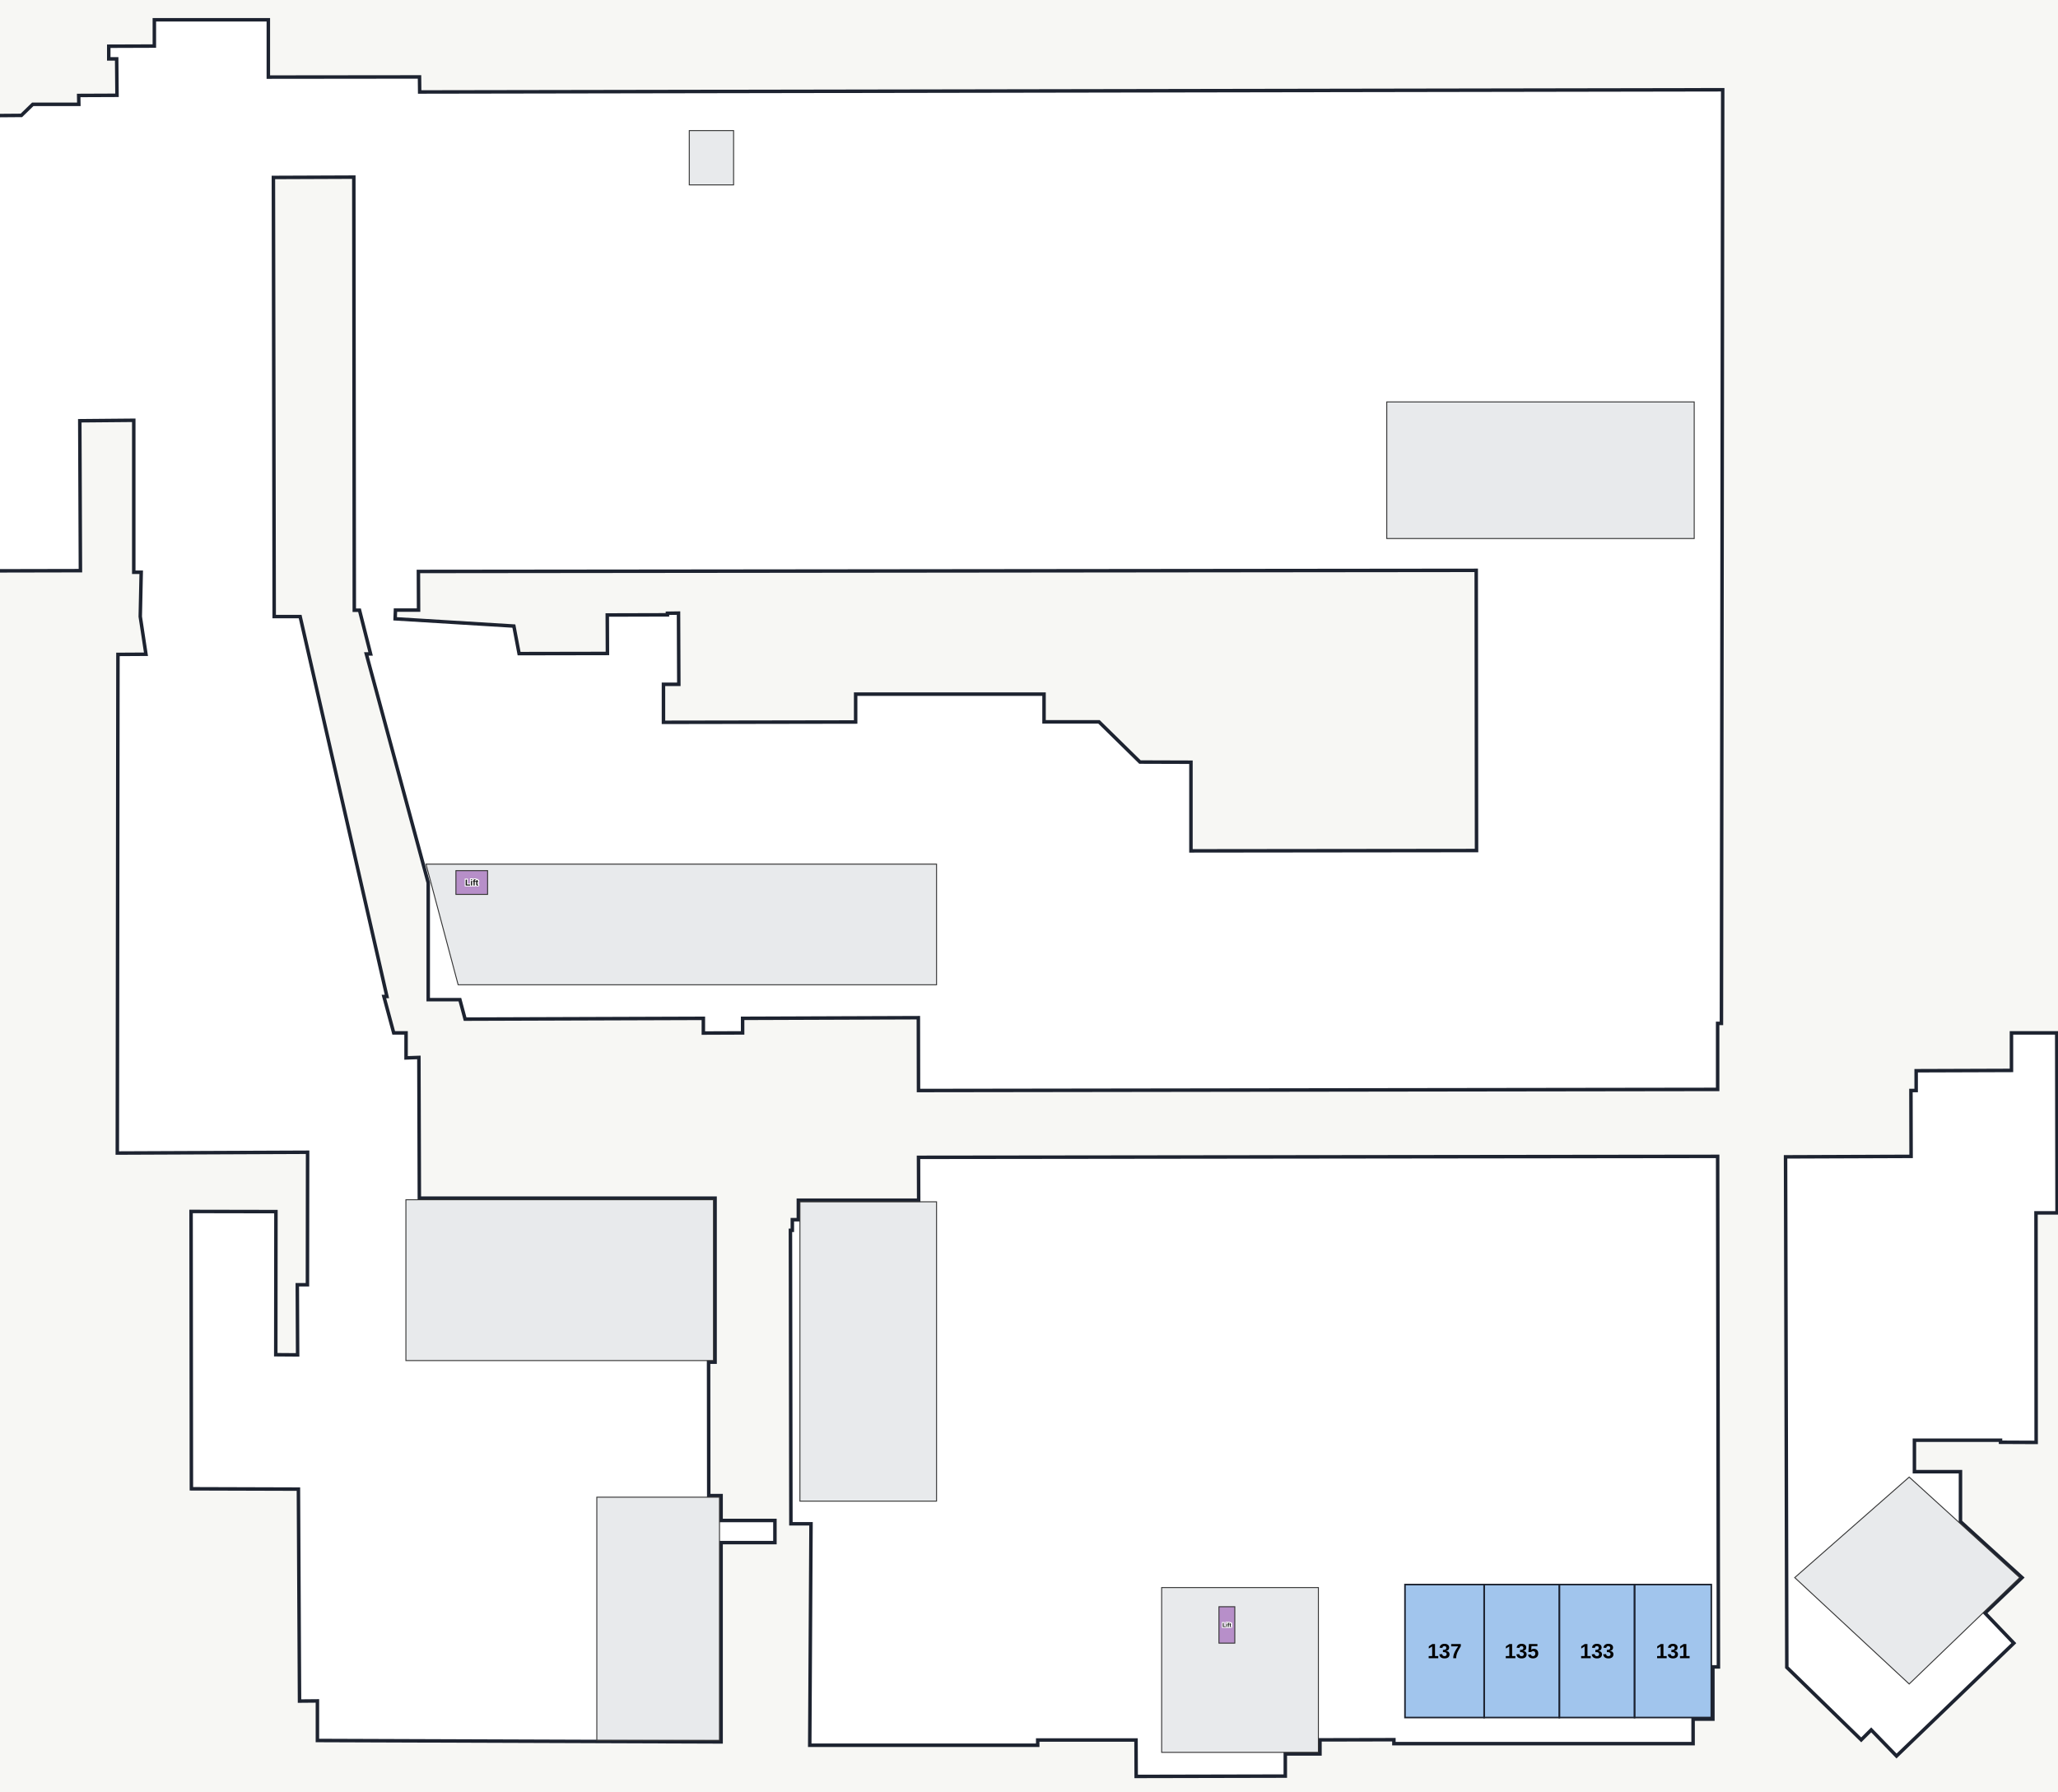
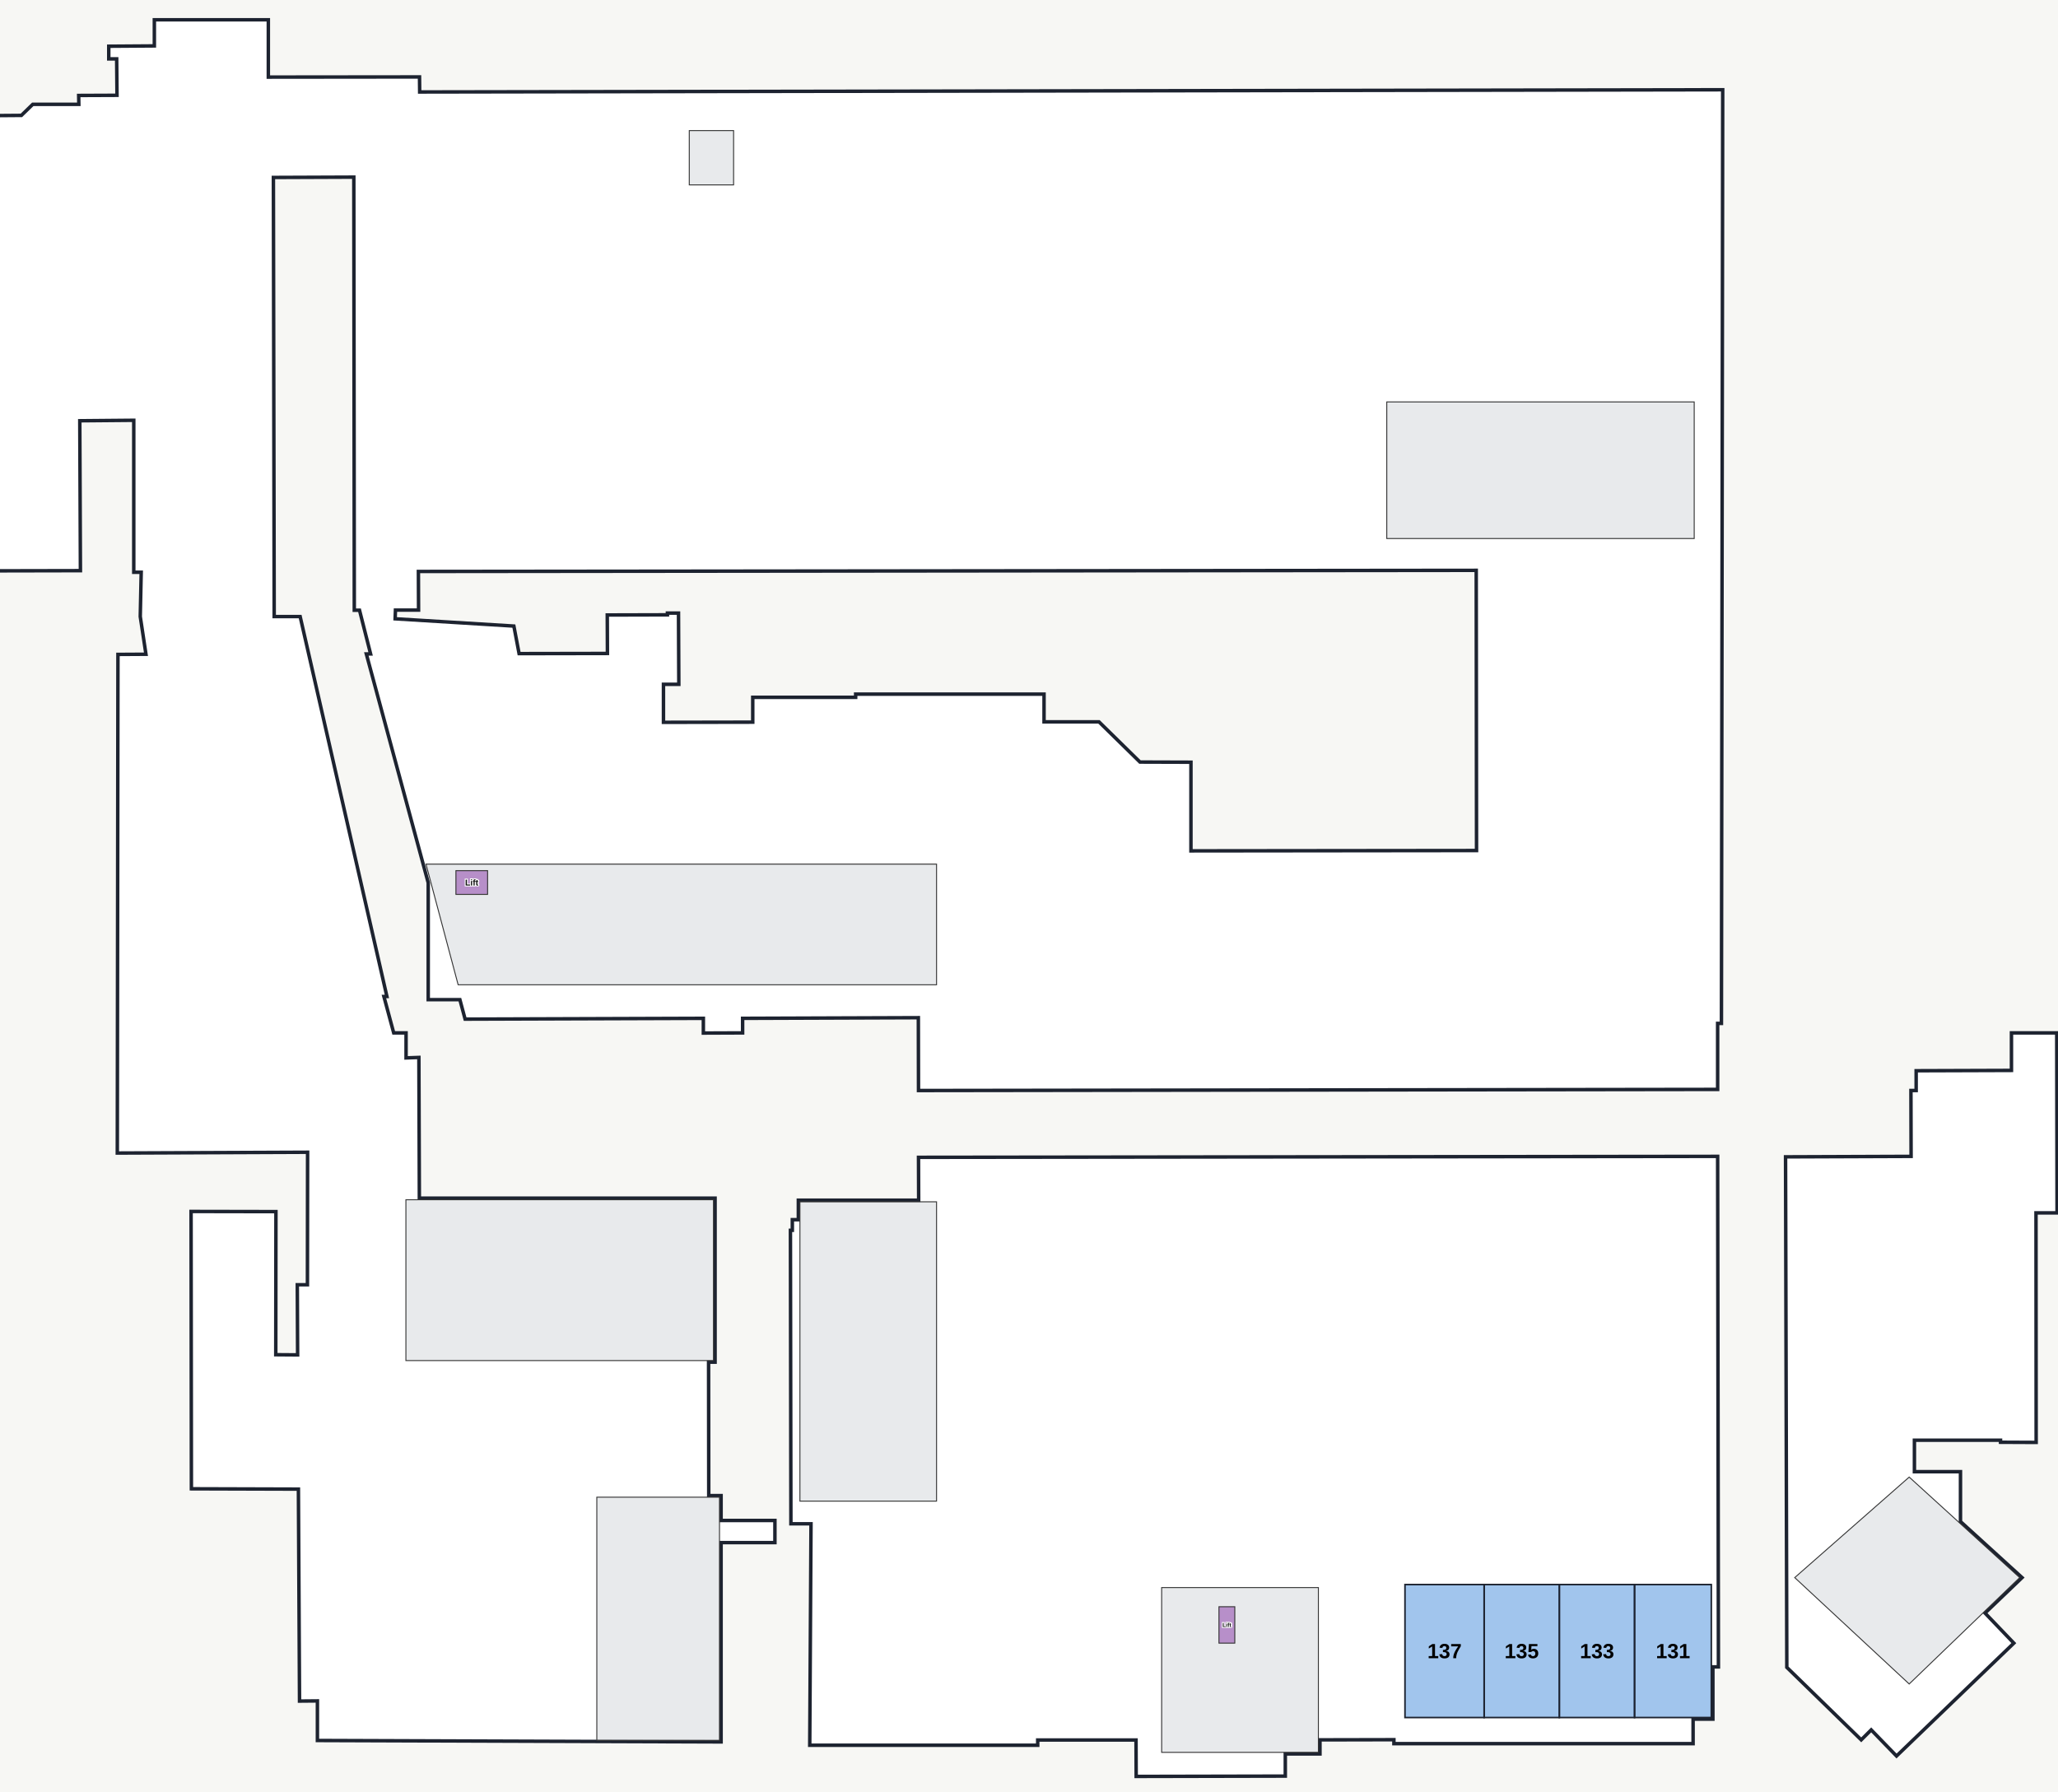
<svg xmlns="http://www.w3.org/2000/svg" viewBox="30 0 1300 1132" font-family="Arial,sans-serif">
  <rect x="30" y="0" width="1300" height="1132" fill="#f7f7f4" />
-   <path fill="#ffffff" stroke="#1d2330" stroke-width="2.2" fill-rule="evenodd" d="M1293.7,911.1 L1316.2,911.2 L1316.1,766.2 L1329.4,766.2 L1329.2,652.5 L1300.6,652.5 L1300.6,676.2 L1240.4,676.4 L1240.4,688.9 L1237.1,688.9 L1237.2,730.5 L1157.9,730.8 L1158.7,1053.3 L1205.7,1099.1 L1212.0,1092.8 L1228.0,1109.3 L1302.1,1038.0 L1283.9,1019.0 L1307.3,996.6 L1268.4,961.2 L1268.4,929.7 L1239.3,929.7 L1239.3,909.8 L1293.7,909.8Z M104.5,413.4 L104.1,728.4 L224.3,727.9 L224.2,811.6 L217.8,811.6 L218.0,855.9 L204.2,855.8 L204.3,765.4 L150.7,765.3 L150.9,940.5 L218.5,940.7 L219.2,1074.6 L230.5,1074.5 L230.5,1099.5 L485.5,1100.4 L485.5,974.5 L519.5,974.5 L519.5,960.5 L485.5,960.5 L485.5,944.8 L477.7,944.8 L477.6,860.5 L481.7,860.5 L481.7,756.9 L294.9,756.9 L294.6,668.0 L286.5,668.3 L286.5,652.5 L278.7,652.5 L272.5,629.5 L274.4,629.5 L219.6,389.5 L203.2,389.5 L202.7,112.1 L253.5,111.9 L253.8,385.5 L257.1,385.5 L264.1,413.1 L261.4,413.1 L300.5,557.7 L300.5,631.5 L320.5,631.5 L323.8,643.8 L474.3,643.3 L474.3,652.6 L499.1,652.5 L499.1,643.3 L610.1,642.9 L610.2,688.9 L1115.0,688.2 L1115.0,646.5 L1117.4,646.5 L1118.2,56.7 L295.1,58.1 L295.0,48.6 L199.5,48.7 L199.5,12.5 L127.5,12.5 L127.5,29.1 L98.7,29.2 L98.7,37.2 L103.7,37.2 L103.9,60.2 L79.7,60.3 L79.8,65.9 L50.7,65.9 L43.5,72.9 L16.8,73.1 L-7.3,49.3 L-73.4,115.6 L-73.1,315.4 L-58.3,315.5 L-58.3,338.0 L-73.0,337.9 L-72.9,346.0 L-75.1,346.0 L-75.1,354.3 L-73.0,358.1 L-67.8,360.8 L80.8,360.5 L80.4,265.8 L114.5,265.5 L114.5,361.5 L119.2,361.5 L118.6,389.5 L122.2,413.3Z M451.6,387.4 L451.6,388.4 L413.6,388.5 L413.7,412.8 L357.9,412.9 L354.6,395.5 L279.6,390.9 L279.8,385.4 L294.4,385.4 L294.3,361.0 L962.5,360.3 L962.7,537.3 L782.3,537.5 L782.3,481.5 L750.1,481.4 L724.2,456.0 L689.5,456.0 L689.5,438.5 L570.5,438.5 L570.5,456.1 L449.1,456.3 L449.1,432.3 L458.8,432.3 L458.6,387.3Z M529.3,777.2 L529.6,962.6 L542.3,962.6 L541.5,1102.5 L685.5,1102.5 L685.5,1099.2 L747.6,1099.2 L747.7,1122.2 L841.9,1122.0 L841.9,1108.0 L863.8,1108.0 L863.8,1099.1 L910.5,1099.0 L910.5,1101.5 L1099.5,1101.5 L1099.5,1086.0 L1112.0,1086.0 L1112.0,1053.0 L1115.5,1053.0 L1115.0,730.5 L610.2,731.1 L610.3,758.2 L534.3,758.2 L534.3,770.5 L530.5,770.5 L530.5,777.2Z" />
+   <path fill="#ffffff" stroke="#1d2330" stroke-width="2.2" fill-rule="evenodd" d="M1293.7,911.1 L1316.2,911.2 L1316.1,766.2 L1329.4,766.2 L1329.2,652.5 L1300.6,652.5 L1300.6,676.2 L1240.4,676.4 L1240.4,688.9 L1237.1,688.9 L1237.2,730.5 L1157.9,730.8 L1158.7,1053.3 L1205.7,1099.1 L1212.0,1092.8 L1228.0,1109.3 L1302.1,1038.0 L1283.9,1019.0 L1307.3,996.6 L1268.4,961.2 L1268.4,929.7 L1239.3,929.7 L1239.3,909.8 L1293.7,909.8Z M104.5,413.4 L104.1,728.4 L224.3,727.9 L224.2,811.6 L217.8,811.6 L218.0,855.9 L204.2,855.8 L204.3,765.4 L150.7,765.3 L150.9,940.5 L218.5,940.7 L219.2,1074.6 L230.5,1074.5 L230.5,1099.5 L485.5,1100.4 L485.5,974.5 L519.5,974.5 L519.5,960.5 L485.5,960.5 L485.5,944.8 L477.7,944.8 L477.6,860.5 L481.7,860.5 L481.7,756.9 L294.9,756.9 L294.6,668.0 L286.5,668.3 L286.5,652.5 L278.7,652.5 L272.5,629.5 L274.4,629.5 L219.6,389.5 L203.2,389.5 L202.7,112.1 L253.5,111.9 L253.8,385.5 L257.1,385.5 L264.1,413.1 L261.4,413.1 L300.5,557.7 L300.5,631.5 L320.5,631.5 L323.8,643.8 L474.3,643.3 L474.3,652.6 L499.1,652.5 L499.1,643.3 L610.1,642.9 L610.2,688.9 L1115.0,688.2 L1115.0,646.5 L1117.4,646.5 L1118.2,56.7 L295.1,58.1 L295.0,48.6 L199.5,48.7 L199.5,12.5 L127.5,12.5 L127.5,29.0 L98.7,29.2 L98.7,37.2 L103.7,37.2 L103.9,60.2 L79.7,60.3 L79.8,65.9 L50.7,65.9 L43.5,72.9 L16.8,73.1 L-7.3,49.3 L-73.4,115.6 L-73.1,315.4 L-58.3,315.5 L-58.3,338.0 L-73.0,337.9 L-72.9,346.0 L-75.1,346.0 L-75.1,354.3 L-73.0,358.1 L-67.8,360.8 L80.8,360.5 L80.4,265.8 L114.5,265.5 L114.5,361.5 L119.2,361.5 L118.6,389.5 L122.2,413.3Z M413.6,388.5 L413.7,412.8 L357.9,412.9 L354.6,395.5 L279.6,390.9 L279.8,385.4 L294.4,385.4 L294.3,361.0 L962.5,360.3 L962.7,537.3 L782.3,537.5 L782.3,481.5 L750.1,481.4 L724.2,456.0 L689.5,456.0 L689.5,438.5 L570.5,438.5 L570.5,440.5 L505.5,440.5 L505.5,456.2 L449.1,456.3 L449.1,432.3 L458.8,432.3 L458.6,387.3 L451.6,387.3 L451.6,388.4Z M529.3,777.2 L529.6,962.6 L542.3,962.6 L541.5,1102.5 L685.5,1102.5 L685.5,1099.2 L747.6,1099.2 L747.7,1122.2 L841.9,1122.0 L841.9,1108.0 L863.8,1108.0 L863.8,1099.1 L910.5,1099.0 L910.5,1101.5 L1099.5,1101.5 L1099.5,1086.0 L1112.0,1086.0 L1112.0,1053.0 L1115.5,1053.0 L1115.0,730.5 L610.2,731.1 L610.3,758.2 L534.3,758.2 L534.3,770.5 L530.5,770.5 L530.5,777.2Z" />
  <polygon id="4-DAK-1" points="465.4,116.8 493.4,116.8 493.4,82.5 465.4,82.5" fill="#d5d8dc" fill-opacity="0.55" stroke="#333" stroke-width="0.6" />
  <polygon id="4-DAK-2" points="906.0,340.2 1100.2,340.2 1100.2,253.9 906.0,253.9" fill="#d5d8dc" fill-opacity="0.55" stroke="#333" stroke-width="0.6" />
  <polygon id="4-DAK-3" points="319.4,622.1 621.6,622.1 621.6,545.9 299.1,545.9" fill="#d5d8dc" fill-opacity="0.55" stroke="#333" stroke-width="0.6" />
  <polygon id="4-DAK-4" points="286.4,859.5 480.7,859.5 480.7,757.9 286.4,757.9" fill="#d5d8dc" fill-opacity="0.55" stroke="#333" stroke-width="0.6" />
  <polygon id="4-DAK-5" points="535.3,948.3 621.6,948.3 621.6,759.2 535.3,759.2" fill="#d5d8dc" fill-opacity="0.55" stroke="#333" stroke-width="0.6" />
  <polygon id="4-DAK-6" points="407.0,1099.4 484.5,1099.4 484.5,945.8 407.0,945.8" fill="#d5d8dc" fill-opacity="0.55" stroke="#333" stroke-width="0.6" />
  <polygon id="4-DAK-7" points="763.8,1107.0 862.8,1107.0 862.8,1002.9 763.8,1002.9" fill="#d5d8dc" fill-opacity="0.55" stroke="#333" stroke-width="0.6" />
  <polygon id="4-DAK-8" points="1163.7,996.6 1236.0,1063.8 1305.8,996.6 1236.0,933.1" fill="#d5d8dc" fill-opacity="0.55" stroke="#333" stroke-width="0.6" />
  <polygon id="4-246-LIFT" points="800,1015 810,1015 810,1038 800,1038" fill="#8e44ad" fill-opacity="0.55" stroke="#333" stroke-width="0.6" />
  <text x="805.0" y="1026.5" font-size="3.6" font-weight="700" text-anchor="middle" dominant-baseline="central" fill="#111" stroke="#fff" stroke-width="1.2" paint-order="stroke">Lift</text>
  <polygon id="4-225-LIFT" points="318,550 338,550 338,565 318,565" fill="#8e44ad" fill-opacity="0.55" stroke="#333" stroke-width="0.6" />
  <text x="328.0" y="557.5" font-size="5.4" font-weight="700" text-anchor="middle" dominant-baseline="central" fill="#111" stroke="#fff" stroke-width="1.2" paint-order="stroke">Lift</text>
  <polygon id="S131" points="1062.5,1001 1111,1001 1111,1085 1062.5,1085" fill="#2f7fd8" fill-opacity="0.45" stroke="#1d2330" stroke-width="1" />
  <text x="1086.8" y="1043.0" font-size="13" font-weight="700" text-anchor="middle" dominant-baseline="central">131</text>
  <polygon id="S133" points="1015,1001 1062.5,1001 1062.5,1085 1015,1085" fill="#2f7fd8" fill-opacity="0.45" stroke="#1d2330" stroke-width="1" />
  <text x="1038.8" y="1043.0" font-size="13" font-weight="700" text-anchor="middle" dominant-baseline="central">133</text>
  <polygon id="S135" points="967.5,1001 1015,1001 1015,1085 967.5,1085" fill="#2f7fd8" fill-opacity="0.45" stroke="#1d2330" stroke-width="1" />
  <text x="991.2" y="1043.0" font-size="13" font-weight="700" text-anchor="middle" dominant-baseline="central">135</text>
  <polygon id="S137" points="917.5,1001 967.5,1001 967.5,1085 917.5,1085" fill="#2f7fd8" fill-opacity="0.45" stroke="#1d2330" stroke-width="1" />
  <text x="942.5" y="1043.0" font-size="13" font-weight="700" text-anchor="middle" dominant-baseline="central">137</text>
</svg>
